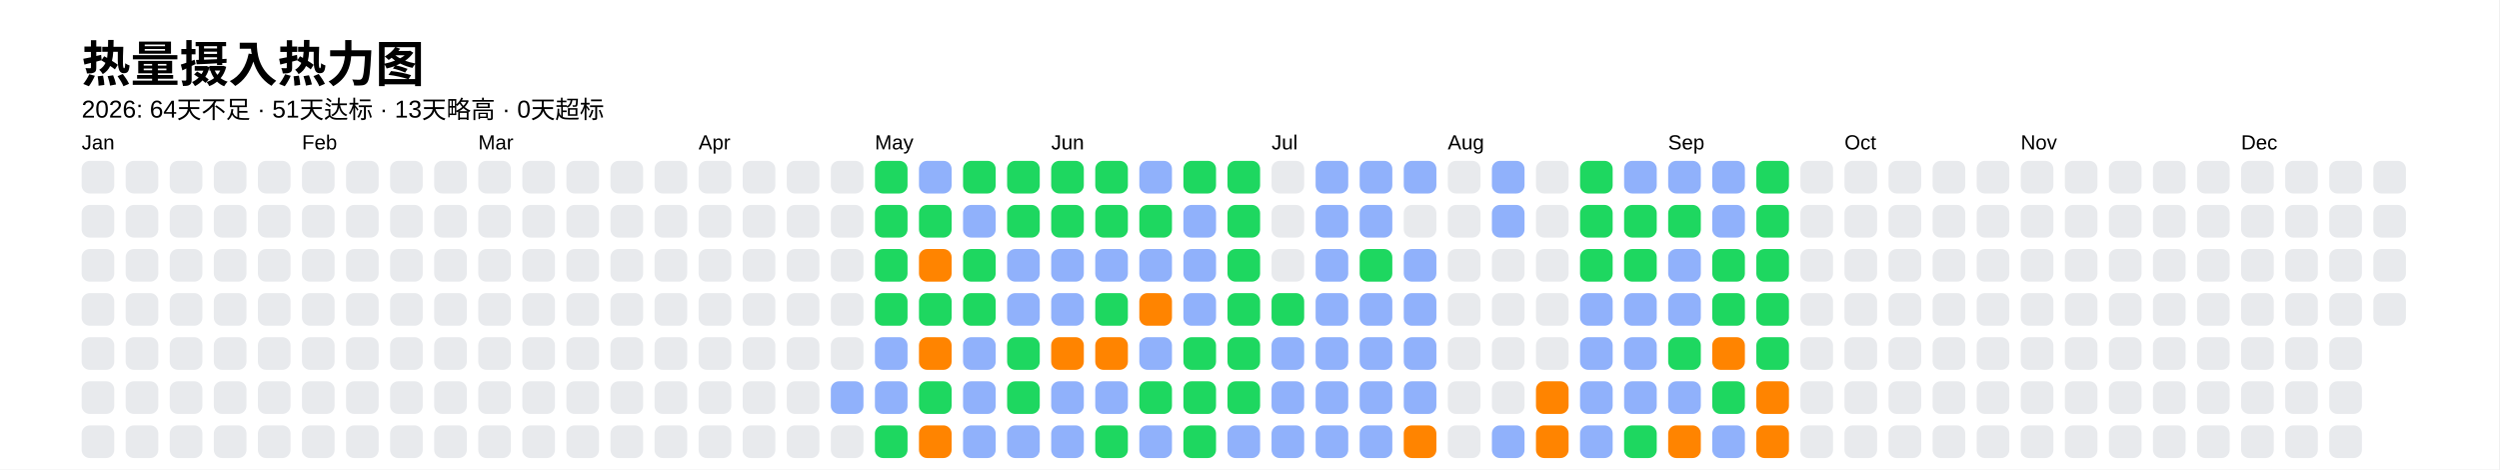
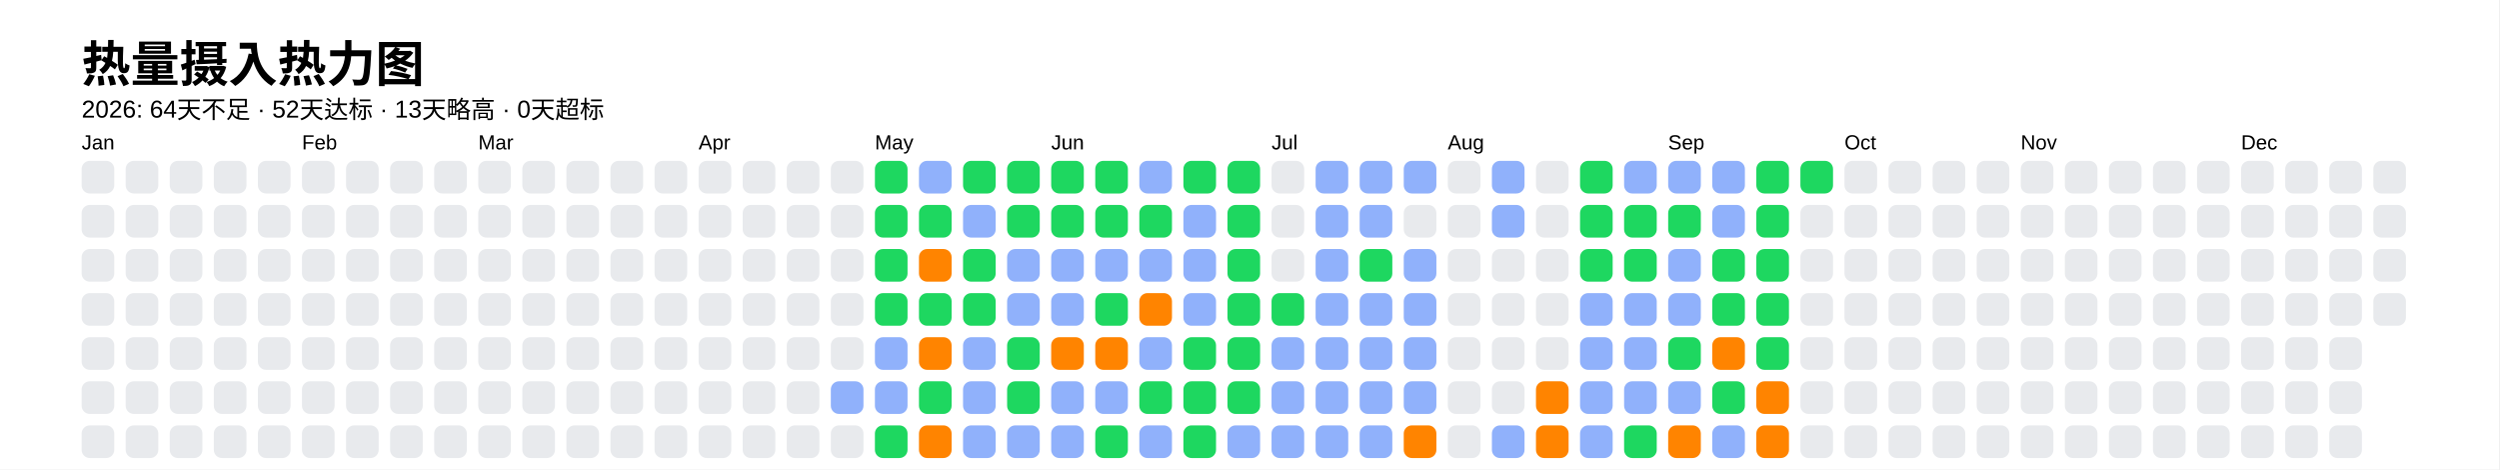
<svg xmlns="http://www.w3.org/2000/svg" style="background-color:white;" baseProfile="full" height="57.5mm" version="1.1" viewBox="0,0,306.2,57.5" width="306.2mm">
  <defs />
  <rect fill="#FFFFFF" height="57.5" width="306.2" x="0" y="0" />
  <text fill="#000000" style="font-size:6px; font-family:Arial; font-weight:bold;" x="10" y="10">热量摄入热力图</text>
-   <text fill="#000000" style="font-size:3px; font-family:Arial;" x="10" y="14.4">2026: 64天不足 · 51天达标 · 13天略高 · 0天超标</text>
+   <text fill="#000000" style="font-size:3px; font-family:Arial;" x="10" y="14.4">2026: 64天不足 · 52天达标 · 13天略高 · 0天超标</text>
  <text fill="#000000" style="font-size:2.5px; font-family:Arial" x="10" y="18.3">Jan</text>
  <rect fill="#E8EAED" height="4" rx="1" ry="1" width="4" x="10" y="19.7" />
  <rect fill="#E8EAED" height="4" rx="1" ry="1" width="4" x="10" y="25.1" />
  <rect fill="#E8EAED" height="4" rx="1" ry="1" width="4" x="10" y="30.5" />
  <rect fill="#E8EAED" height="4" rx="1" ry="1" width="4" x="10" y="35.9" />
  <rect fill="#E8EAED" height="4" rx="1" ry="1" width="4" x="10" y="41.3" />
  <rect fill="#E8EAED" height="4" rx="1" ry="1" width="4" x="10" y="46.7" />
  <rect fill="#E8EAED" height="4" rx="1" ry="1" width="4" x="10" y="52.1" />
  <rect fill="#E8EAED" height="4" rx="1" ry="1" width="4" x="15.4" y="19.7" />
  <rect fill="#E8EAED" height="4" rx="1" ry="1" width="4" x="15.4" y="25.1" />
  <rect fill="#E8EAED" height="4" rx="1" ry="1" width="4" x="15.4" y="30.5" />
  <rect fill="#E8EAED" height="4" rx="1" ry="1" width="4" x="15.4" y="35.9" />
  <rect fill="#E8EAED" height="4" rx="1" ry="1" width="4" x="15.4" y="41.3" />
  <rect fill="#E8EAED" height="4" rx="1" ry="1" width="4" x="15.4" y="46.7" />
  <rect fill="#E8EAED" height="4" rx="1" ry="1" width="4" x="15.4" y="52.1" />
  <rect fill="#E8EAED" height="4" rx="1" ry="1" width="4" x="20.8" y="19.7" />
  <rect fill="#E8EAED" height="4" rx="1" ry="1" width="4" x="20.8" y="25.1" />
  <rect fill="#E8EAED" height="4" rx="1" ry="1" width="4" x="20.8" y="30.5" />
  <rect fill="#E8EAED" height="4" rx="1" ry="1" width="4" x="20.8" y="35.9" />
  <rect fill="#E8EAED" height="4" rx="1" ry="1" width="4" x="20.8" y="41.3" />
  <rect fill="#E8EAED" height="4" rx="1" ry="1" width="4" x="20.8" y="46.7" />
  <rect fill="#E8EAED" height="4" rx="1" ry="1" width="4" x="20.8" y="52.1" />
  <rect fill="#E8EAED" height="4" rx="1" ry="1" width="4" x="26.2" y="19.7" />
  <rect fill="#E8EAED" height="4" rx="1" ry="1" width="4" x="26.2" y="25.1" />
  <rect fill="#E8EAED" height="4" rx="1" ry="1" width="4" x="26.2" y="30.5" />
  <rect fill="#E8EAED" height="4" rx="1" ry="1" width="4" x="26.2" y="35.9" />
  <rect fill="#E8EAED" height="4" rx="1" ry="1" width="4" x="26.2" y="41.3" />
  <rect fill="#E8EAED" height="4" rx="1" ry="1" width="4" x="26.2" y="46.7" />
  <rect fill="#E8EAED" height="4" rx="1" ry="1" width="4" x="26.2" y="52.1" />
  <rect fill="#E8EAED" height="4" rx="1" ry="1" width="4" x="31.6" y="19.7" />
  <rect fill="#E8EAED" height="4" rx="1" ry="1" width="4" x="31.6" y="25.1" />
  <rect fill="#E8EAED" height="4" rx="1" ry="1" width="4" x="31.6" y="30.5" />
  <rect fill="#E8EAED" height="4" rx="1" ry="1" width="4" x="31.6" y="35.9" />
  <rect fill="#E8EAED" height="4" rx="1" ry="1" width="4" x="31.6" y="41.3" />
  <rect fill="#E8EAED" height="4" rx="1" ry="1" width="4" x="31.6" y="46.7" />
  <rect fill="#E8EAED" height="4" rx="1" ry="1" width="4" x="31.6" y="52.1" />
  <text fill="#000000" style="font-size:2.5px; font-family:Arial" x="37.0" y="18.3">Feb</text>
  <rect fill="#E8EAED" height="4" rx="1" ry="1" width="4" x="37.0" y="19.7" />
  <rect fill="#E8EAED" height="4" rx="1" ry="1" width="4" x="37.0" y="25.1" />
  <rect fill="#E8EAED" height="4" rx="1" ry="1" width="4" x="37.0" y="30.5" />
  <rect fill="#E8EAED" height="4" rx="1" ry="1" width="4" x="37.0" y="35.9" />
  <rect fill="#E8EAED" height="4" rx="1" ry="1" width="4" x="37.0" y="41.3" />
  <rect fill="#E8EAED" height="4" rx="1" ry="1" width="4" x="37.0" y="46.7" />
  <rect fill="#E8EAED" height="4" rx="1" ry="1" width="4" x="37.0" y="52.1" />
  <rect fill="#E8EAED" height="4" rx="1" ry="1" width="4" x="42.4" y="19.7" />
  <rect fill="#E8EAED" height="4" rx="1" ry="1" width="4" x="42.4" y="25.1" />
  <rect fill="#E8EAED" height="4" rx="1" ry="1" width="4" x="42.4" y="30.5" />
  <rect fill="#E8EAED" height="4" rx="1" ry="1" width="4" x="42.4" y="35.9" />
  <rect fill="#E8EAED" height="4" rx="1" ry="1" width="4" x="42.4" y="41.3" />
  <rect fill="#E8EAED" height="4" rx="1" ry="1" width="4" x="42.4" y="46.7" />
  <rect fill="#E8EAED" height="4" rx="1" ry="1" width="4" x="42.4" y="52.1" />
  <rect fill="#E8EAED" height="4" rx="1" ry="1" width="4" x="47.8" y="19.7" />
  <rect fill="#E8EAED" height="4" rx="1" ry="1" width="4" x="47.8" y="25.1" />
  <rect fill="#E8EAED" height="4" rx="1" ry="1" width="4" x="47.8" y="30.5" />
  <rect fill="#E8EAED" height="4" rx="1" ry="1" width="4" x="47.8" y="35.9" />
  <rect fill="#E8EAED" height="4" rx="1" ry="1" width="4" x="47.8" y="41.3" />
  <rect fill="#E8EAED" height="4" rx="1" ry="1" width="4" x="47.8" y="46.7" />
  <rect fill="#E8EAED" height="4" rx="1" ry="1" width="4" x="47.8" y="52.1" />
  <rect fill="#E8EAED" height="4" rx="1" ry="1" width="4" x="53.2" y="19.7" />
  <rect fill="#E8EAED" height="4" rx="1" ry="1" width="4" x="53.2" y="25.1" />
  <rect fill="#E8EAED" height="4" rx="1" ry="1" width="4" x="53.2" y="30.5" />
  <rect fill="#E8EAED" height="4" rx="1" ry="1" width="4" x="53.2" y="35.9" />
  <rect fill="#E8EAED" height="4" rx="1" ry="1" width="4" x="53.2" y="41.3" />
  <rect fill="#E8EAED" height="4" rx="1" ry="1" width="4" x="53.2" y="46.7" />
  <rect fill="#E8EAED" height="4" rx="1" ry="1" width="4" x="53.2" y="52.1" />
  <text fill="#000000" style="font-size:2.5px; font-family:Arial" x="58.6" y="18.3">Mar</text>
  <rect fill="#E8EAED" height="4" rx="1" ry="1" width="4" x="58.6" y="19.7" />
  <rect fill="#E8EAED" height="4" rx="1" ry="1" width="4" x="58.6" y="25.1" />
  <rect fill="#E8EAED" height="4" rx="1" ry="1" width="4" x="58.6" y="30.5" />
  <rect fill="#E8EAED" height="4" rx="1" ry="1" width="4" x="58.6" y="35.9" />
  <rect fill="#E8EAED" height="4" rx="1" ry="1" width="4" x="58.6" y="41.3" />
  <rect fill="#E8EAED" height="4" rx="1" ry="1" width="4" x="58.6" y="46.7" />
  <rect fill="#E8EAED" height="4" rx="1" ry="1" width="4" x="58.6" y="52.1" />
  <rect fill="#E8EAED" height="4" rx="1" ry="1" width="4" x="64" y="19.7" />
  <rect fill="#E8EAED" height="4" rx="1" ry="1" width="4" x="64" y="25.1" />
  <rect fill="#E8EAED" height="4" rx="1" ry="1" width="4" x="64" y="30.5" />
  <rect fill="#E8EAED" height="4" rx="1" ry="1" width="4" x="64" y="35.9" />
  <rect fill="#E8EAED" height="4" rx="1" ry="1" width="4" x="64" y="41.3" />
  <rect fill="#E8EAED" height="4" rx="1" ry="1" width="4" x="64" y="46.7" />
  <rect fill="#E8EAED" height="4" rx="1" ry="1" width="4" x="64" y="52.1" />
  <rect fill="#E8EAED" height="4" rx="1" ry="1" width="4" x="69.4" y="19.7" />
  <rect fill="#E8EAED" height="4" rx="1" ry="1" width="4" x="69.4" y="25.1" />
  <rect fill="#E8EAED" height="4" rx="1" ry="1" width="4" x="69.4" y="30.5" />
  <rect fill="#E8EAED" height="4" rx="1" ry="1" width="4" x="69.4" y="35.9" />
  <rect fill="#E8EAED" height="4" rx="1" ry="1" width="4" x="69.4" y="41.3" />
  <rect fill="#E8EAED" height="4" rx="1" ry="1" width="4" x="69.4" y="46.7" />
  <rect fill="#E8EAED" height="4" rx="1" ry="1" width="4" x="69.4" y="52.1" />
  <rect fill="#E8EAED" height="4" rx="1" ry="1" width="4" x="74.8" y="19.7" />
  <rect fill="#E8EAED" height="4" rx="1" ry="1" width="4" x="74.8" y="25.1" />
  <rect fill="#E8EAED" height="4" rx="1" ry="1" width="4" x="74.8" y="30.5" />
  <rect fill="#E8EAED" height="4" rx="1" ry="1" width="4" x="74.8" y="35.9" />
  <rect fill="#E8EAED" height="4" rx="1" ry="1" width="4" x="74.8" y="41.3" />
  <rect fill="#E8EAED" height="4" rx="1" ry="1" width="4" x="74.8" y="46.7" />
  <rect fill="#E8EAED" height="4" rx="1" ry="1" width="4" x="74.8" y="52.1" />
  <rect fill="#E8EAED" height="4" rx="1" ry="1" width="4" x="80.2" y="19.7" />
  <rect fill="#E8EAED" height="4" rx="1" ry="1" width="4" x="80.2" y="25.1" />
  <rect fill="#E8EAED" height="4" rx="1" ry="1" width="4" x="80.2" y="30.5" />
  <rect fill="#E8EAED" height="4" rx="1" ry="1" width="4" x="80.2" y="35.9" />
  <rect fill="#E8EAED" height="4" rx="1" ry="1" width="4" x="80.2" y="41.3" />
  <rect fill="#E8EAED" height="4" rx="1" ry="1" width="4" x="80.2" y="46.7" />
  <rect fill="#E8EAED" height="4" rx="1" ry="1" width="4" x="80.2" y="52.1" />
  <text fill="#000000" style="font-size:2.5px; font-family:Arial" x="85.6" y="18.3">Apr</text>
  <rect fill="#E8EAED" height="4" rx="1" ry="1" width="4" x="85.6" y="19.7" />
  <rect fill="#E8EAED" height="4" rx="1" ry="1" width="4" x="85.6" y="25.1" />
  <rect fill="#E8EAED" height="4" rx="1" ry="1" width="4" x="85.6" y="30.5" />
  <rect fill="#E8EAED" height="4" rx="1" ry="1" width="4" x="85.6" y="35.9" />
  <rect fill="#E8EAED" height="4" rx="1" ry="1" width="4" x="85.6" y="41.3" />
  <rect fill="#E8EAED" height="4" rx="1" ry="1" width="4" x="85.6" y="46.7" />
  <rect fill="#E8EAED" height="4" rx="1" ry="1" width="4" x="85.6" y="52.1" />
  <rect fill="#E8EAED" height="4" rx="1" ry="1" width="4" x="91" y="19.7" />
  <rect fill="#E8EAED" height="4" rx="1" ry="1" width="4" x="91" y="25.1" />
  <rect fill="#E8EAED" height="4" rx="1" ry="1" width="4" x="91" y="30.5" />
  <rect fill="#E8EAED" height="4" rx="1" ry="1" width="4" x="91" y="35.9" />
  <rect fill="#E8EAED" height="4" rx="1" ry="1" width="4" x="91" y="41.3" />
  <rect fill="#E8EAED" height="4" rx="1" ry="1" width="4" x="91" y="46.7" />
  <rect fill="#E8EAED" height="4" rx="1" ry="1" width="4" x="91" y="52.1" />
  <rect fill="#E8EAED" height="4" rx="1" ry="1" width="4" x="96.4" y="19.7" />
  <rect fill="#E8EAED" height="4" rx="1" ry="1" width="4" x="96.4" y="25.1" />
  <rect fill="#E8EAED" height="4" rx="1" ry="1" width="4" x="96.4" y="30.5" />
  <rect fill="#E8EAED" height="4" rx="1" ry="1" width="4" x="96.4" y="35.9" />
  <rect fill="#E8EAED" height="4" rx="1" ry="1" width="4" x="96.4" y="41.3" />
  <rect fill="#E8EAED" height="4" rx="1" ry="1" width="4" x="96.4" y="46.7" />
  <rect fill="#E8EAED" height="4" rx="1" ry="1" width="4" x="96.4" y="52.1" />
  <rect fill="#E8EAED" height="4" rx="1" ry="1" width="4" x="101.8" y="19.7" />
  <rect fill="#E8EAED" height="4" rx="1" ry="1" width="4" x="101.8" y="25.1" />
  <rect fill="#E8EAED" height="4" rx="1" ry="1" width="4" x="101.8" y="30.5" />
  <rect fill="#E8EAED" height="4" rx="1" ry="1" width="4" x="101.8" y="35.9" />
  <rect fill="#E8EAED" height="4" rx="1" ry="1" width="4" x="101.8" y="41.3" />
  <rect fill="#90b1fb" height="4" rx="1" ry="1" width="4" x="101.8" y="46.7" />
  <rect fill="#E8EAED" height="4" rx="1" ry="1" width="4" x="101.8" y="52.1" />
  <text fill="#000000" style="font-size:2.5px; font-family:Arial" x="107.2" y="18.3">May</text>
  <rect fill="#1ed760" height="4" rx="1" ry="1" width="4" x="107.2" y="19.7" />
  <rect fill="#1ed760" height="4" rx="1" ry="1" width="4" x="107.2" y="25.1" />
  <rect fill="#1ed760" height="4" rx="1" ry="1" width="4" x="107.2" y="30.5" />
  <rect fill="#1ed760" height="4" rx="1" ry="1" width="4" x="107.2" y="35.9" />
  <rect fill="#90b1fb" height="4" rx="1" ry="1" width="4" x="107.2" y="41.3" />
  <rect fill="#90b1fb" height="4" rx="1" ry="1" width="4" x="107.2" y="46.7" />
  <rect fill="#1ed760" height="4" rx="1" ry="1" width="4" x="107.2" y="52.1" />
  <rect fill="#90b1fb" height="4" rx="1" ry="1" width="4" x="112.6" y="19.7" />
  <rect fill="#1ed760" height="4" rx="1" ry="1" width="4" x="112.6" y="25.1" />
  <rect fill="#ff8400" height="4" rx="1" ry="1" width="4" x="112.6" y="30.5" />
  <rect fill="#1ed760" height="4" rx="1" ry="1" width="4" x="112.6" y="35.9" />
  <rect fill="#ff8400" height="4" rx="1" ry="1" width="4" x="112.6" y="41.3" />
  <rect fill="#1ed760" height="4" rx="1" ry="1" width="4" x="112.6" y="46.7" />
  <rect fill="#ff8400" height="4" rx="1" ry="1" width="4" x="112.6" y="52.1" />
  <rect fill="#1ed760" height="4" rx="1" ry="1" width="4" x="118" y="19.7" />
  <rect fill="#90b1fb" height="4" rx="1" ry="1" width="4" x="118" y="25.1" />
  <rect fill="#1ed760" height="4" rx="1" ry="1" width="4" x="118" y="30.5" />
  <rect fill="#1ed760" height="4" rx="1" ry="1" width="4" x="118" y="35.9" />
  <rect fill="#90b1fb" height="4" rx="1" ry="1" width="4" x="118" y="41.3" />
  <rect fill="#90b1fb" height="4" rx="1" ry="1" width="4" x="118" y="46.7" />
  <rect fill="#90b1fb" height="4" rx="1" ry="1" width="4" x="118" y="52.1" />
  <rect fill="#1ed760" height="4" rx="1" ry="1" width="4" x="123.4" y="19.7" />
  <rect fill="#1ed760" height="4" rx="1" ry="1" width="4" x="123.4" y="25.1" />
  <rect fill="#90b1fb" height="4" rx="1" ry="1" width="4" x="123.4" y="30.5" />
  <rect fill="#90b1fb" height="4" rx="1" ry="1" width="4" x="123.4" y="35.9" />
  <rect fill="#1ed760" height="4" rx="1" ry="1" width="4" x="123.4" y="41.3" />
  <rect fill="#1ed760" height="4" rx="1" ry="1" width="4" x="123.4" y="46.7" />
  <rect fill="#90b1fb" height="4" rx="1" ry="1" width="4" x="123.4" y="52.1" />
  <text fill="#000000" style="font-size:2.5px; font-family:Arial" x="128.8" y="18.3">Jun</text>
  <rect fill="#1ed760" height="4" rx="1" ry="1" width="4" x="128.8" y="19.7" />
  <rect fill="#1ed760" height="4" rx="1" ry="1" width="4" x="128.8" y="25.1" />
  <rect fill="#90b1fb" height="4" rx="1" ry="1" width="4" x="128.8" y="30.5" />
  <rect fill="#90b1fb" height="4" rx="1" ry="1" width="4" x="128.8" y="35.9" />
  <rect fill="#ff8400" height="4" rx="1" ry="1" width="4" x="128.8" y="41.3" />
  <rect fill="#90b1fb" height="4" rx="1" ry="1" width="4" x="128.8" y="46.7" />
  <rect fill="#90b1fb" height="4" rx="1" ry="1" width="4" x="128.8" y="52.1" />
  <rect fill="#1ed760" height="4" rx="1" ry="1" width="4" x="134.2" y="19.7" />
  <rect fill="#1ed760" height="4" rx="1" ry="1" width="4" x="134.2" y="25.1" />
  <rect fill="#90b1fb" height="4" rx="1" ry="1" width="4" x="134.2" y="30.5" />
  <rect fill="#1ed760" height="4" rx="1" ry="1" width="4" x="134.2" y="35.9" />
  <rect fill="#ff8400" height="4" rx="1" ry="1" width="4" x="134.2" y="41.3" />
  <rect fill="#90b1fb" height="4" rx="1" ry="1" width="4" x="134.2" y="46.7" />
  <rect fill="#1ed760" height="4" rx="1" ry="1" width="4" x="134.2" y="52.1" />
  <rect fill="#90b1fb" height="4" rx="1" ry="1" width="4" x="139.6" y="19.7" />
  <rect fill="#1ed760" height="4" rx="1" ry="1" width="4" x="139.6" y="25.1" />
  <rect fill="#90b1fb" height="4" rx="1" ry="1" width="4" x="139.6" y="30.5" />
  <rect fill="#ff8400" height="4" rx="1" ry="1" width="4" x="139.6" y="35.9" />
  <rect fill="#90b1fb" height="4" rx="1" ry="1" width="4" x="139.6" y="41.3" />
  <rect fill="#1ed760" height="4" rx="1" ry="1" width="4" x="139.6" y="46.7" />
  <rect fill="#90b1fb" height="4" rx="1" ry="1" width="4" x="139.6" y="52.1" />
  <rect fill="#1ed760" height="4" rx="1" ry="1" width="4" x="145" y="19.7" />
  <rect fill="#90b1fb" height="4" rx="1" ry="1" width="4" x="145" y="25.1" />
  <rect fill="#90b1fb" height="4" rx="1" ry="1" width="4" x="145" y="30.5" />
  <rect fill="#90b1fb" height="4" rx="1" ry="1" width="4" x="145" y="35.9" />
  <rect fill="#1ed760" height="4" rx="1" ry="1" width="4" x="145" y="41.3" />
  <rect fill="#1ed760" height="4" rx="1" ry="1" width="4" x="145" y="46.7" />
  <rect fill="#1ed760" height="4" rx="1" ry="1" width="4" x="145" y="52.1" />
  <rect fill="#1ed760" height="4" rx="1" ry="1" width="4" x="150.4" y="19.7" />
  <rect fill="#1ed760" height="4" rx="1" ry="1" width="4" x="150.4" y="25.1" />
  <rect fill="#1ed760" height="4" rx="1" ry="1" width="4" x="150.4" y="30.5" />
  <rect fill="#1ed760" height="4" rx="1" ry="1" width="4" x="150.4" y="35.9" />
  <rect fill="#1ed760" height="4" rx="1" ry="1" width="4" x="150.4" y="41.3" />
  <rect fill="#1ed760" height="4" rx="1" ry="1" width="4" x="150.4" y="46.7" />
  <rect fill="#90b1fb" height="4" rx="1" ry="1" width="4" x="150.4" y="52.1" />
  <text fill="#000000" style="font-size:2.5px; font-family:Arial" x="155.8" y="18.3">Jul</text>
  <rect fill="#E8EAED" height="4" rx="1" ry="1" width="4" x="155.8" y="19.7" />
  <rect fill="#E8EAED" height="4" rx="1" ry="1" width="4" x="155.8" y="25.1" />
  <rect fill="#E8EAED" height="4" rx="1" ry="1" width="4" x="155.8" y="30.5" />
  <rect fill="#1ed760" height="4" rx="1" ry="1" width="4" x="155.8" y="35.9" />
  <rect fill="#90b1fb" height="4" rx="1" ry="1" width="4" x="155.8" y="41.3" />
  <rect fill="#90b1fb" height="4" rx="1" ry="1" width="4" x="155.8" y="46.7" />
  <rect fill="#90b1fb" height="4" rx="1" ry="1" width="4" x="155.8" y="52.1" />
  <rect fill="#90b1fb" height="4" rx="1" ry="1" width="4" x="161.2" y="19.7" />
  <rect fill="#90b1fb" height="4" rx="1" ry="1" width="4" x="161.2" y="25.1" />
  <rect fill="#90b1fb" height="4" rx="1" ry="1" width="4" x="161.2" y="30.5" />
  <rect fill="#90b1fb" height="4" rx="1" ry="1" width="4" x="161.2" y="35.9" />
  <rect fill="#90b1fb" height="4" rx="1" ry="1" width="4" x="161.2" y="41.3" />
  <rect fill="#90b1fb" height="4" rx="1" ry="1" width="4" x="161.2" y="46.7" />
  <rect fill="#90b1fb" height="4" rx="1" ry="1" width="4" x="161.2" y="52.1" />
  <rect fill="#90b1fb" height="4" rx="1" ry="1" width="4" x="166.6" y="19.7" />
  <rect fill="#90b1fb" height="4" rx="1" ry="1" width="4" x="166.6" y="25.1" />
  <rect fill="#1ed760" height="4" rx="1" ry="1" width="4" x="166.6" y="30.5" />
  <rect fill="#90b1fb" height="4" rx="1" ry="1" width="4" x="166.6" y="35.9" />
  <rect fill="#90b1fb" height="4" rx="1" ry="1" width="4" x="166.6" y="41.3" />
  <rect fill="#90b1fb" height="4" rx="1" ry="1" width="4" x="166.6" y="46.7" />
  <rect fill="#90b1fb" height="4" rx="1" ry="1" width="4" x="166.6" y="52.1" />
  <rect fill="#90b1fb" height="4" rx="1" ry="1" width="4" x="172" y="19.7" />
  <rect fill="#E8EAED" height="4" rx="1" ry="1" width="4" x="172" y="25.1" />
  <rect fill="#90b1fb" height="4" rx="1" ry="1" width="4" x="172" y="30.5" />
  <rect fill="#90b1fb" height="4" rx="1" ry="1" width="4" x="172" y="35.9" />
  <rect fill="#90b1fb" height="4" rx="1" ry="1" width="4" x="172" y="41.3" />
  <rect fill="#90b1fb" height="4" rx="1" ry="1" width="4" x="172" y="46.7" />
  <rect fill="#ff8400" height="4" rx="1" ry="1" width="4" x="172" y="52.1" />
  <text fill="#000000" style="font-size:2.5px; font-family:Arial" x="177.4" y="18.3">Aug</text>
  <rect fill="#E8EAED" height="4" rx="1" ry="1" width="4" x="177.4" y="19.7" />
  <rect fill="#E8EAED" height="4" rx="1" ry="1" width="4" x="177.4" y="25.1" />
  <rect fill="#E8EAED" height="4" rx="1" ry="1" width="4" x="177.4" y="30.5" />
  <rect fill="#E8EAED" height="4" rx="1" ry="1" width="4" x="177.4" y="35.9" />
  <rect fill="#E8EAED" height="4" rx="1" ry="1" width="4" x="177.4" y="41.3" />
  <rect fill="#E8EAED" height="4" rx="1" ry="1" width="4" x="177.4" y="46.7" />
  <rect fill="#E8EAED" height="4" rx="1" ry="1" width="4" x="177.4" y="52.1" />
  <rect fill="#90b1fb" height="4" rx="1" ry="1" width="4" x="182.8" y="19.7" />
  <rect fill="#90b1fb" height="4" rx="1" ry="1" width="4" x="182.8" y="25.1" />
  <rect fill="#E8EAED" height="4" rx="1" ry="1" width="4" x="182.8" y="30.5" />
  <rect fill="#E8EAED" height="4" rx="1" ry="1" width="4" x="182.8" y="35.9" />
  <rect fill="#E8EAED" height="4" rx="1" ry="1" width="4" x="182.8" y="41.3" />
  <rect fill="#E8EAED" height="4" rx="1" ry="1" width="4" x="182.8" y="46.7" />
  <rect fill="#90b1fb" height="4" rx="1" ry="1" width="4" x="182.8" y="52.1" />
  <rect fill="#E8EAED" height="4" rx="1" ry="1" width="4" x="188.2" y="19.7" />
  <rect fill="#E8EAED" height="4" rx="1" ry="1" width="4" x="188.2" y="25.1" />
  <rect fill="#E8EAED" height="4" rx="1" ry="1" width="4" x="188.2" y="30.5" />
  <rect fill="#E8EAED" height="4" rx="1" ry="1" width="4" x="188.2" y="35.9" />
  <rect fill="#E8EAED" height="4" rx="1" ry="1" width="4" x="188.2" y="41.3" />
  <rect fill="#ff8400" height="4" rx="1" ry="1" width="4" x="188.2" y="46.7" />
  <rect fill="#ff8400" height="4" rx="1" ry="1" width="4" x="188.2" y="52.1" />
  <rect fill="#1ed760" height="4" rx="1" ry="1" width="4" x="193.6" y="19.7" />
  <rect fill="#1ed760" height="4" rx="1" ry="1" width="4" x="193.6" y="25.1" />
  <rect fill="#1ed760" height="4" rx="1" ry="1" width="4" x="193.6" y="30.5" />
  <rect fill="#90b1fb" height="4" rx="1" ry="1" width="4" x="193.6" y="35.9" />
  <rect fill="#90b1fb" height="4" rx="1" ry="1" width="4" x="193.6" y="41.3" />
  <rect fill="#90b1fb" height="4" rx="1" ry="1" width="4" x="193.6" y="46.7" />
  <rect fill="#90b1fb" height="4" rx="1" ry="1" width="4" x="193.6" y="52.1" />
  <rect fill="#90b1fb" height="4" rx="1" ry="1" width="4" x="199" y="19.7" />
  <rect fill="#1ed760" height="4" rx="1" ry="1" width="4" x="199" y="25.1" />
  <rect fill="#1ed760" height="4" rx="1" ry="1" width="4" x="199" y="30.5" />
  <rect fill="#90b1fb" height="4" rx="1" ry="1" width="4" x="199" y="35.9" />
  <rect fill="#90b1fb" height="4" rx="1" ry="1" width="4" x="199" y="41.3" />
  <rect fill="#90b1fb" height="4" rx="1" ry="1" width="4" x="199" y="46.7" />
  <rect fill="#1ed760" height="4" rx="1" ry="1" width="4" x="199" y="52.1" />
  <text fill="#000000" style="font-size:2.5px; font-family:Arial" x="204.4" y="18.3">Sep</text>
  <rect fill="#90b1fb" height="4" rx="1" ry="1" width="4" x="204.4" y="19.7" />
  <rect fill="#1ed760" height="4" rx="1" ry="1" width="4" x="204.4" y="25.1" />
  <rect fill="#90b1fb" height="4" rx="1" ry="1" width="4" x="204.4" y="30.5" />
  <rect fill="#90b1fb" height="4" rx="1" ry="1" width="4" x="204.4" y="35.9" />
  <rect fill="#1ed760" height="4" rx="1" ry="1" width="4" x="204.4" y="41.3" />
  <rect fill="#90b1fb" height="4" rx="1" ry="1" width="4" x="204.4" y="46.7" />
  <rect fill="#ff8400" height="4" rx="1" ry="1" width="4" x="204.4" y="52.1" />
  <rect fill="#90b1fb" height="4" rx="1" ry="1" width="4" x="209.8" y="19.7" />
  <rect fill="#90b1fb" height="4" rx="1" ry="1" width="4" x="209.8" y="25.1" />
  <rect fill="#1ed760" height="4" rx="1" ry="1" width="4" x="209.8" y="30.5" />
  <rect fill="#1ed760" height="4" rx="1" ry="1" width="4" x="209.8" y="35.9" />
  <rect fill="#ff8400" height="4" rx="1" ry="1" width="4" x="209.8" y="41.3" />
  <rect fill="#1ed760" height="4" rx="1" ry="1" width="4" x="209.8" y="46.7" />
  <rect fill="#90b1fb" height="4" rx="1" ry="1" width="4" x="209.8" y="52.1" />
  <rect fill="#1ed760" height="4" rx="1" ry="1" width="4" x="215.2" y="19.7" />
  <rect fill="#1ed760" height="4" rx="1" ry="1" width="4" x="215.2" y="25.1" />
  <rect fill="#1ed760" height="4" rx="1" ry="1" width="4" x="215.2" y="30.5" />
  <rect fill="#1ed760" height="4" rx="1" ry="1" width="4" x="215.2" y="35.9" />
  <rect fill="#1ed760" height="4" rx="1" ry="1" width="4" x="215.2" y="41.3" />
  <rect fill="#ff8400" height="4" rx="1" ry="1" width="4" x="215.2" y="46.7" />
  <rect fill="#ff8400" height="4" rx="1" ry="1" width="4" x="215.2" y="52.1" />
-   <rect fill="#E8EAED" height="4" rx="1" ry="1" width="4" x="220.6" y="19.7" />
+   <rect fill="#1ed760" height="4" rx="1" ry="1" width="4" x="220.6" y="19.7" />
  <rect fill="#E8EAED" height="4" rx="1" ry="1" width="4" x="220.6" y="25.1" />
  <rect fill="#E8EAED" height="4" rx="1" ry="1" width="4" x="220.6" y="30.5" />
  <rect fill="#E8EAED" height="4" rx="1" ry="1" width="4" x="220.6" y="35.9" />
  <rect fill="#E8EAED" height="4" rx="1" ry="1" width="4" x="220.6" y="41.3" />
  <rect fill="#E8EAED" height="4" rx="1" ry="1" width="4" x="220.6" y="46.7" />
  <rect fill="#E8EAED" height="4" rx="1" ry="1" width="4" x="220.6" y="52.1" />
  <text fill="#000000" style="font-size:2.5px; font-family:Arial" x="226" y="18.3">Oct</text>
  <rect fill="#E8EAED" height="4" rx="1" ry="1" width="4" x="226" y="19.7" />
  <rect fill="#E8EAED" height="4" rx="1" ry="1" width="4" x="226" y="25.1" />
  <rect fill="#E8EAED" height="4" rx="1" ry="1" width="4" x="226" y="30.5" />
  <rect fill="#E8EAED" height="4" rx="1" ry="1" width="4" x="226" y="35.9" />
  <rect fill="#E8EAED" height="4" rx="1" ry="1" width="4" x="226" y="41.3" />
  <rect fill="#E8EAED" height="4" rx="1" ry="1" width="4" x="226" y="46.7" />
  <rect fill="#E8EAED" height="4" rx="1" ry="1" width="4" x="226" y="52.1" />
  <rect fill="#E8EAED" height="4" rx="1" ry="1" width="4" x="231.4" y="19.7" />
  <rect fill="#E8EAED" height="4" rx="1" ry="1" width="4" x="231.4" y="25.1" />
  <rect fill="#E8EAED" height="4" rx="1" ry="1" width="4" x="231.4" y="30.5" />
  <rect fill="#E8EAED" height="4" rx="1" ry="1" width="4" x="231.4" y="35.9" />
  <rect fill="#E8EAED" height="4" rx="1" ry="1" width="4" x="231.4" y="41.3" />
  <rect fill="#E8EAED" height="4" rx="1" ry="1" width="4" x="231.4" y="46.7" />
  <rect fill="#E8EAED" height="4" rx="1" ry="1" width="4" x="231.4" y="52.1" />
  <rect fill="#E8EAED" height="4" rx="1" ry="1" width="4" x="236.8" y="19.7" />
  <rect fill="#E8EAED" height="4" rx="1" ry="1" width="4" x="236.8" y="25.1" />
  <rect fill="#E8EAED" height="4" rx="1" ry="1" width="4" x="236.8" y="30.5" />
  <rect fill="#E8EAED" height="4" rx="1" ry="1" width="4" x="236.8" y="35.9" />
  <rect fill="#E8EAED" height="4" rx="1" ry="1" width="4" x="236.8" y="41.3" />
  <rect fill="#E8EAED" height="4" rx="1" ry="1" width="4" x="236.8" y="46.7" />
  <rect fill="#E8EAED" height="4" rx="1" ry="1" width="4" x="236.8" y="52.1" />
  <rect fill="#E8EAED" height="4" rx="1" ry="1" width="4" x="242.2" y="19.7" />
  <rect fill="#E8EAED" height="4" rx="1" ry="1" width="4" x="242.2" y="25.1" />
  <rect fill="#E8EAED" height="4" rx="1" ry="1" width="4" x="242.2" y="30.5" />
  <rect fill="#E8EAED" height="4" rx="1" ry="1" width="4" x="242.2" y="35.9" />
  <rect fill="#E8EAED" height="4" rx="1" ry="1" width="4" x="242.2" y="41.3" />
  <rect fill="#E8EAED" height="4" rx="1" ry="1" width="4" x="242.2" y="46.7" />
  <rect fill="#E8EAED" height="4" rx="1" ry="1" width="4" x="242.2" y="52.1" />
  <text fill="#000000" style="font-size:2.5px; font-family:Arial" x="247.6" y="18.3">Nov</text>
  <rect fill="#E8EAED" height="4" rx="1" ry="1" width="4" x="247.6" y="19.7" />
  <rect fill="#E8EAED" height="4" rx="1" ry="1" width="4" x="247.6" y="25.1" />
  <rect fill="#E8EAED" height="4" rx="1" ry="1" width="4" x="247.6" y="30.5" />
  <rect fill="#E8EAED" height="4" rx="1" ry="1" width="4" x="247.6" y="35.9" />
  <rect fill="#E8EAED" height="4" rx="1" ry="1" width="4" x="247.6" y="41.3" />
  <rect fill="#E8EAED" height="4" rx="1" ry="1" width="4" x="247.6" y="46.7" />
  <rect fill="#E8EAED" height="4" rx="1" ry="1" width="4" x="247.6" y="52.1" />
  <rect fill="#E8EAED" height="4" rx="1" ry="1" width="4" x="253" y="19.7" />
  <rect fill="#E8EAED" height="4" rx="1" ry="1" width="4" x="253" y="25.1" />
  <rect fill="#E8EAED" height="4" rx="1" ry="1" width="4" x="253" y="30.5" />
  <rect fill="#E8EAED" height="4" rx="1" ry="1" width="4" x="253" y="35.9" />
  <rect fill="#E8EAED" height="4" rx="1" ry="1" width="4" x="253" y="41.3" />
  <rect fill="#E8EAED" height="4" rx="1" ry="1" width="4" x="253" y="46.7" />
  <rect fill="#E8EAED" height="4" rx="1" ry="1" width="4" x="253" y="52.1" />
  <rect fill="#E8EAED" height="4" rx="1" ry="1" width="4" x="258.4" y="19.7" />
  <rect fill="#E8EAED" height="4" rx="1" ry="1" width="4" x="258.4" y="25.1" />
  <rect fill="#E8EAED" height="4" rx="1" ry="1" width="4" x="258.4" y="30.5" />
  <rect fill="#E8EAED" height="4" rx="1" ry="1" width="4" x="258.4" y="35.9" />
  <rect fill="#E8EAED" height="4" rx="1" ry="1" width="4" x="258.4" y="41.3" />
  <rect fill="#E8EAED" height="4" rx="1" ry="1" width="4" x="258.4" y="46.7" />
  <rect fill="#E8EAED" height="4" rx="1" ry="1" width="4" x="258.4" y="52.1" />
  <rect fill="#E8EAED" height="4" rx="1" ry="1" width="4" x="263.8" y="19.7" />
  <rect fill="#E8EAED" height="4" rx="1" ry="1" width="4" x="263.8" y="25.1" />
  <rect fill="#E8EAED" height="4" rx="1" ry="1" width="4" x="263.8" y="30.5" />
  <rect fill="#E8EAED" height="4" rx="1" ry="1" width="4" x="263.8" y="35.9" />
  <rect fill="#E8EAED" height="4" rx="1" ry="1" width="4" x="263.8" y="41.3" />
  <rect fill="#E8EAED" height="4" rx="1" ry="1" width="4" x="263.8" y="46.7" />
  <rect fill="#E8EAED" height="4" rx="1" ry="1" width="4" x="263.8" y="52.1" />
  <rect fill="#E8EAED" height="4" rx="1" ry="1" width="4" x="269.2" y="19.7" />
  <rect fill="#E8EAED" height="4" rx="1" ry="1" width="4" x="269.2" y="25.1" />
  <rect fill="#E8EAED" height="4" rx="1" ry="1" width="4" x="269.2" y="30.5" />
  <rect fill="#E8EAED" height="4" rx="1" ry="1" width="4" x="269.2" y="35.9" />
  <rect fill="#E8EAED" height="4" rx="1" ry="1" width="4" x="269.2" y="41.3" />
  <rect fill="#E8EAED" height="4" rx="1" ry="1" width="4" x="269.2" y="46.7" />
  <rect fill="#E8EAED" height="4" rx="1" ry="1" width="4" x="269.2" y="52.1" />
  <text fill="#000000" style="font-size:2.5px; font-family:Arial" x="274.6" y="18.3">Dec</text>
  <rect fill="#E8EAED" height="4" rx="1" ry="1" width="4" x="274.6" y="19.7" />
  <rect fill="#E8EAED" height="4" rx="1" ry="1" width="4" x="274.6" y="25.1" />
  <rect fill="#E8EAED" height="4" rx="1" ry="1" width="4" x="274.6" y="30.5" />
  <rect fill="#E8EAED" height="4" rx="1" ry="1" width="4" x="274.6" y="35.9" />
  <rect fill="#E8EAED" height="4" rx="1" ry="1" width="4" x="274.6" y="41.3" />
  <rect fill="#E8EAED" height="4" rx="1" ry="1" width="4" x="274.6" y="46.7" />
  <rect fill="#E8EAED" height="4" rx="1" ry="1" width="4" x="274.6" y="52.1" />
  <rect fill="#E8EAED" height="4" rx="1" ry="1" width="4" x="280" y="19.7" />
  <rect fill="#E8EAED" height="4" rx="1" ry="1" width="4" x="280" y="25.1" />
  <rect fill="#E8EAED" height="4" rx="1" ry="1" width="4" x="280" y="30.5" />
  <rect fill="#E8EAED" height="4" rx="1" ry="1" width="4" x="280" y="35.9" />
  <rect fill="#E8EAED" height="4" rx="1" ry="1" width="4" x="280" y="41.3" />
  <rect fill="#E8EAED" height="4" rx="1" ry="1" width="4" x="280" y="46.7" />
  <rect fill="#E8EAED" height="4" rx="1" ry="1" width="4" x="280" y="52.1" />
  <rect fill="#E8EAED" height="4" rx="1" ry="1" width="4" x="285.4" y="19.7" />
  <rect fill="#E8EAED" height="4" rx="1" ry="1" width="4" x="285.4" y="25.1" />
  <rect fill="#E8EAED" height="4" rx="1" ry="1" width="4" x="285.4" y="30.5" />
  <rect fill="#E8EAED" height="4" rx="1" ry="1" width="4" x="285.4" y="35.9" />
  <rect fill="#E8EAED" height="4" rx="1" ry="1" width="4" x="285.4" y="41.3" />
  <rect fill="#E8EAED" height="4" rx="1" ry="1" width="4" x="285.4" y="46.7" />
  <rect fill="#E8EAED" height="4" rx="1" ry="1" width="4" x="285.4" y="52.1" />
  <rect fill="#E8EAED" height="4" rx="1" ry="1" width="4" x="290.8" y="19.7" />
  <rect fill="#E8EAED" height="4" rx="1" ry="1" width="4" x="290.8" y="25.1" />
  <rect fill="#E8EAED" height="4" rx="1" ry="1" width="4" x="290.8" y="30.5" />
  <rect fill="#E8EAED" height="4" rx="1" ry="1" width="4" x="290.8" y="35.9" />
</svg>
